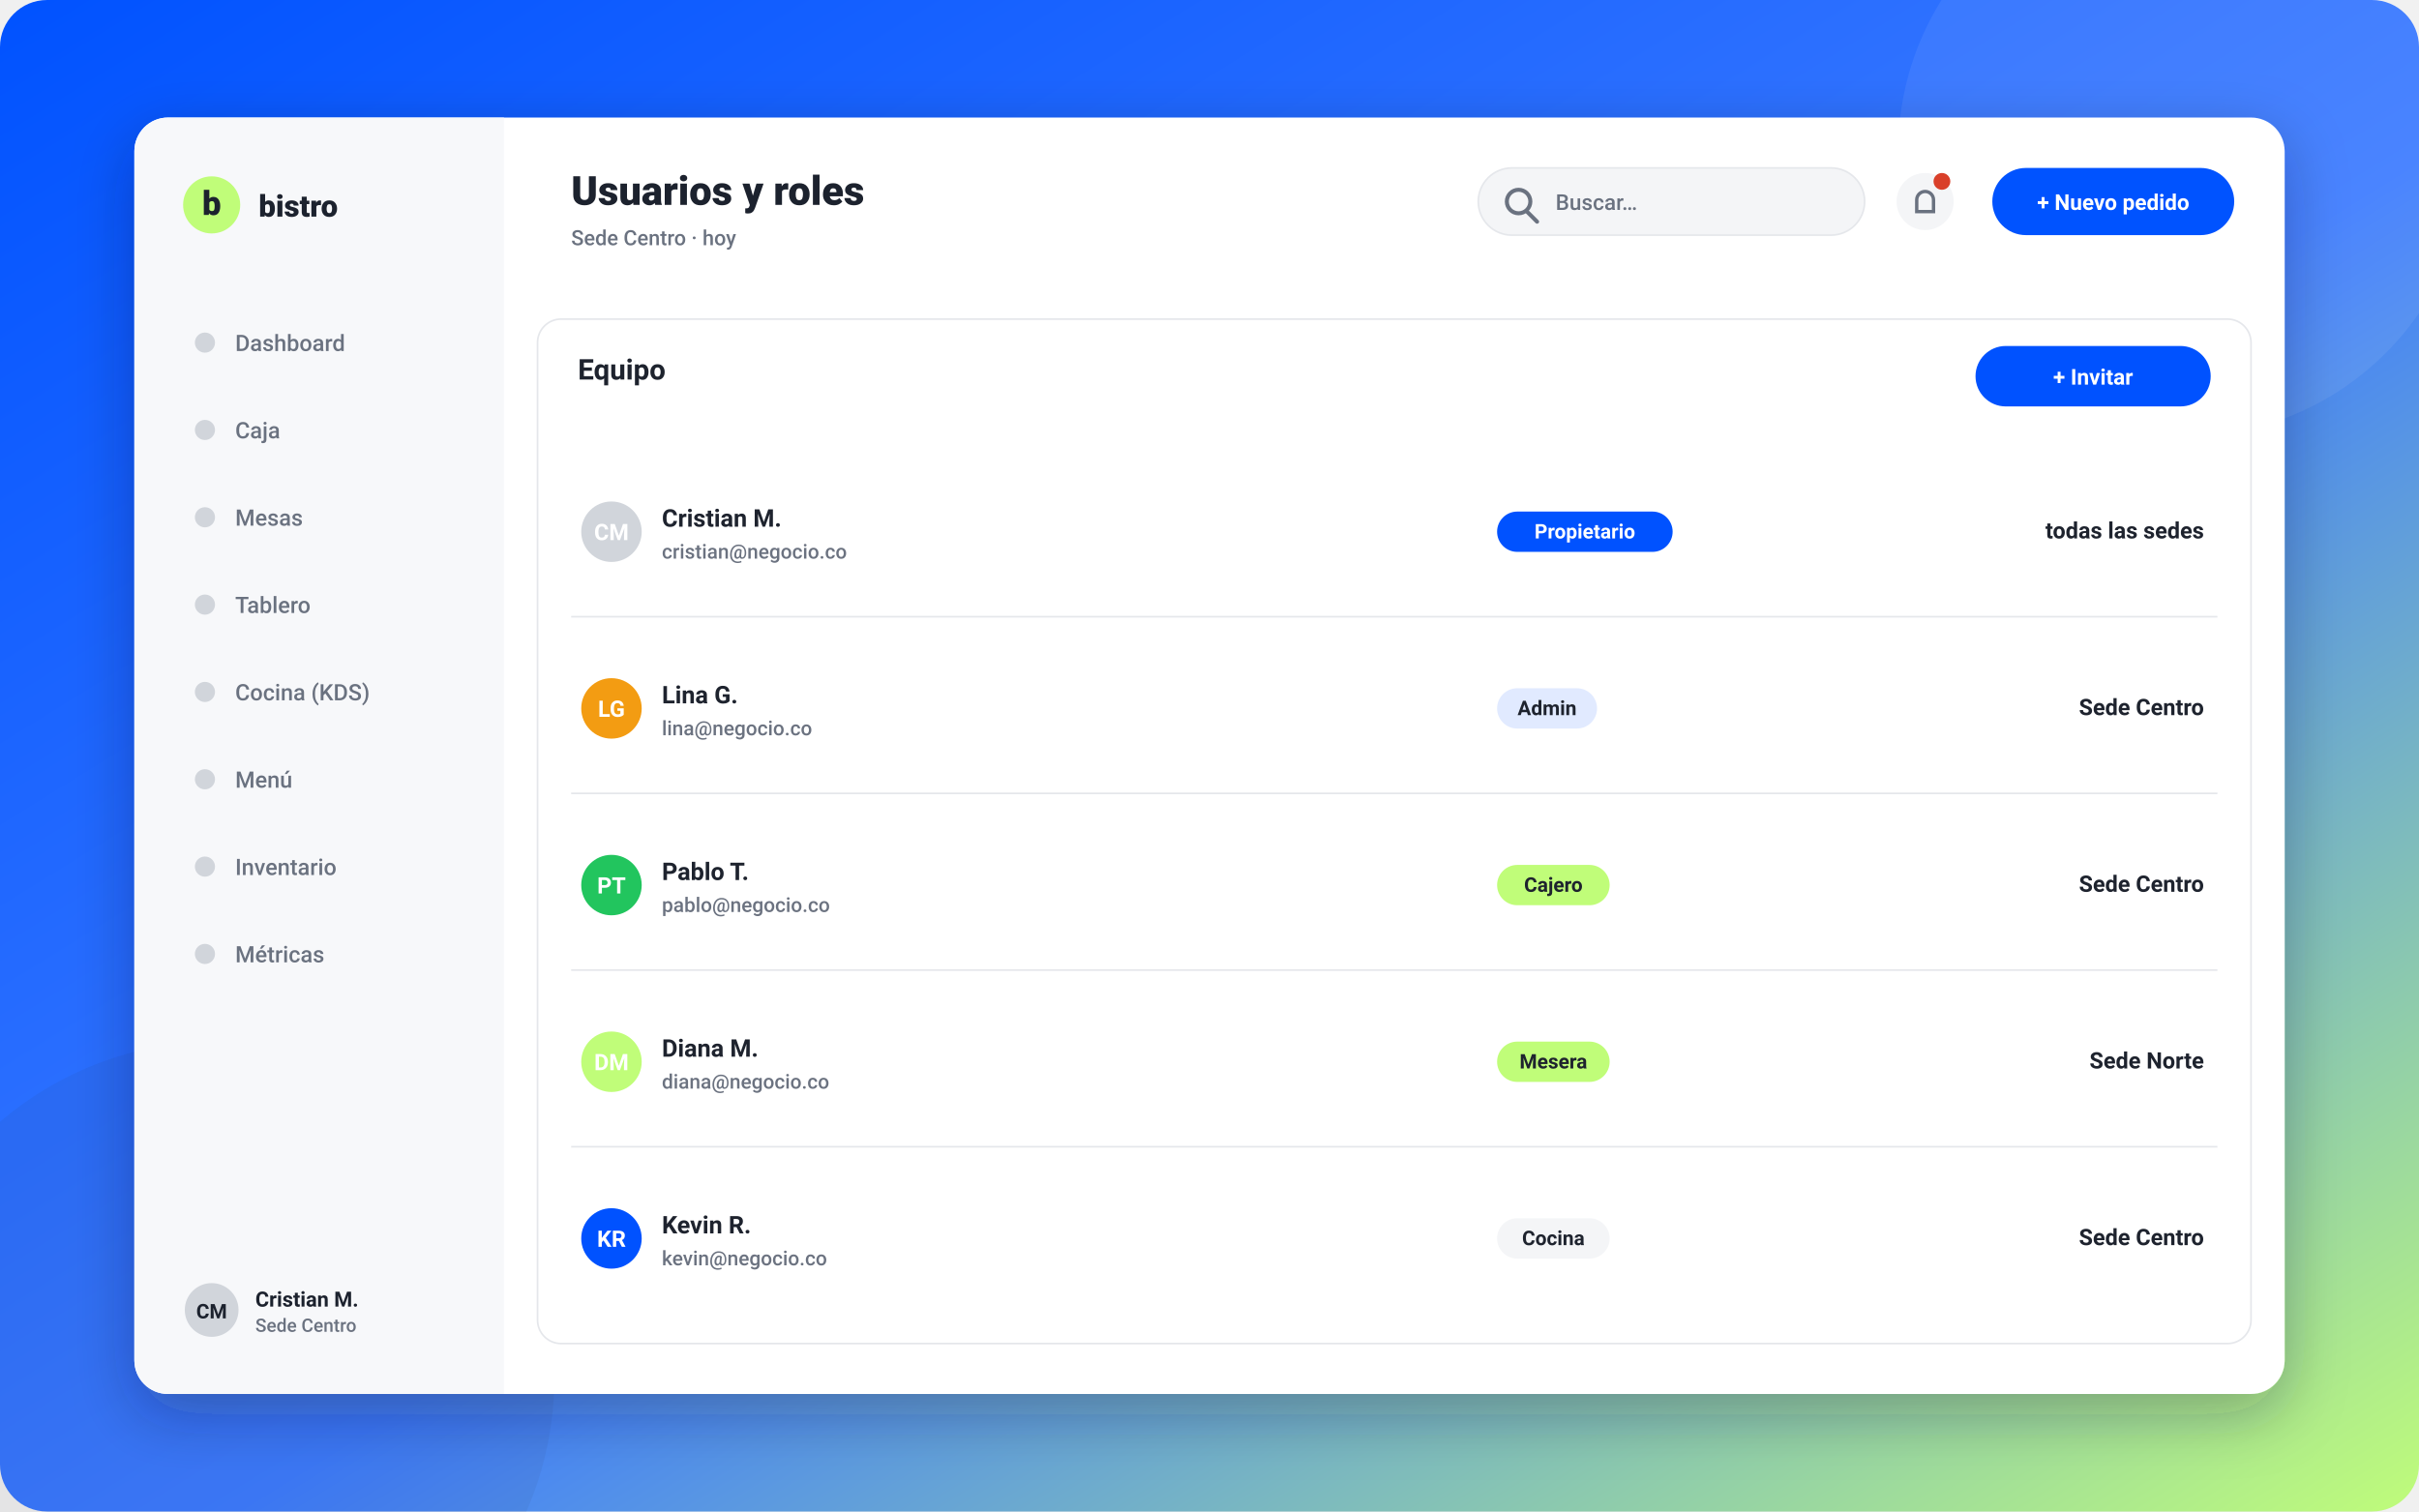
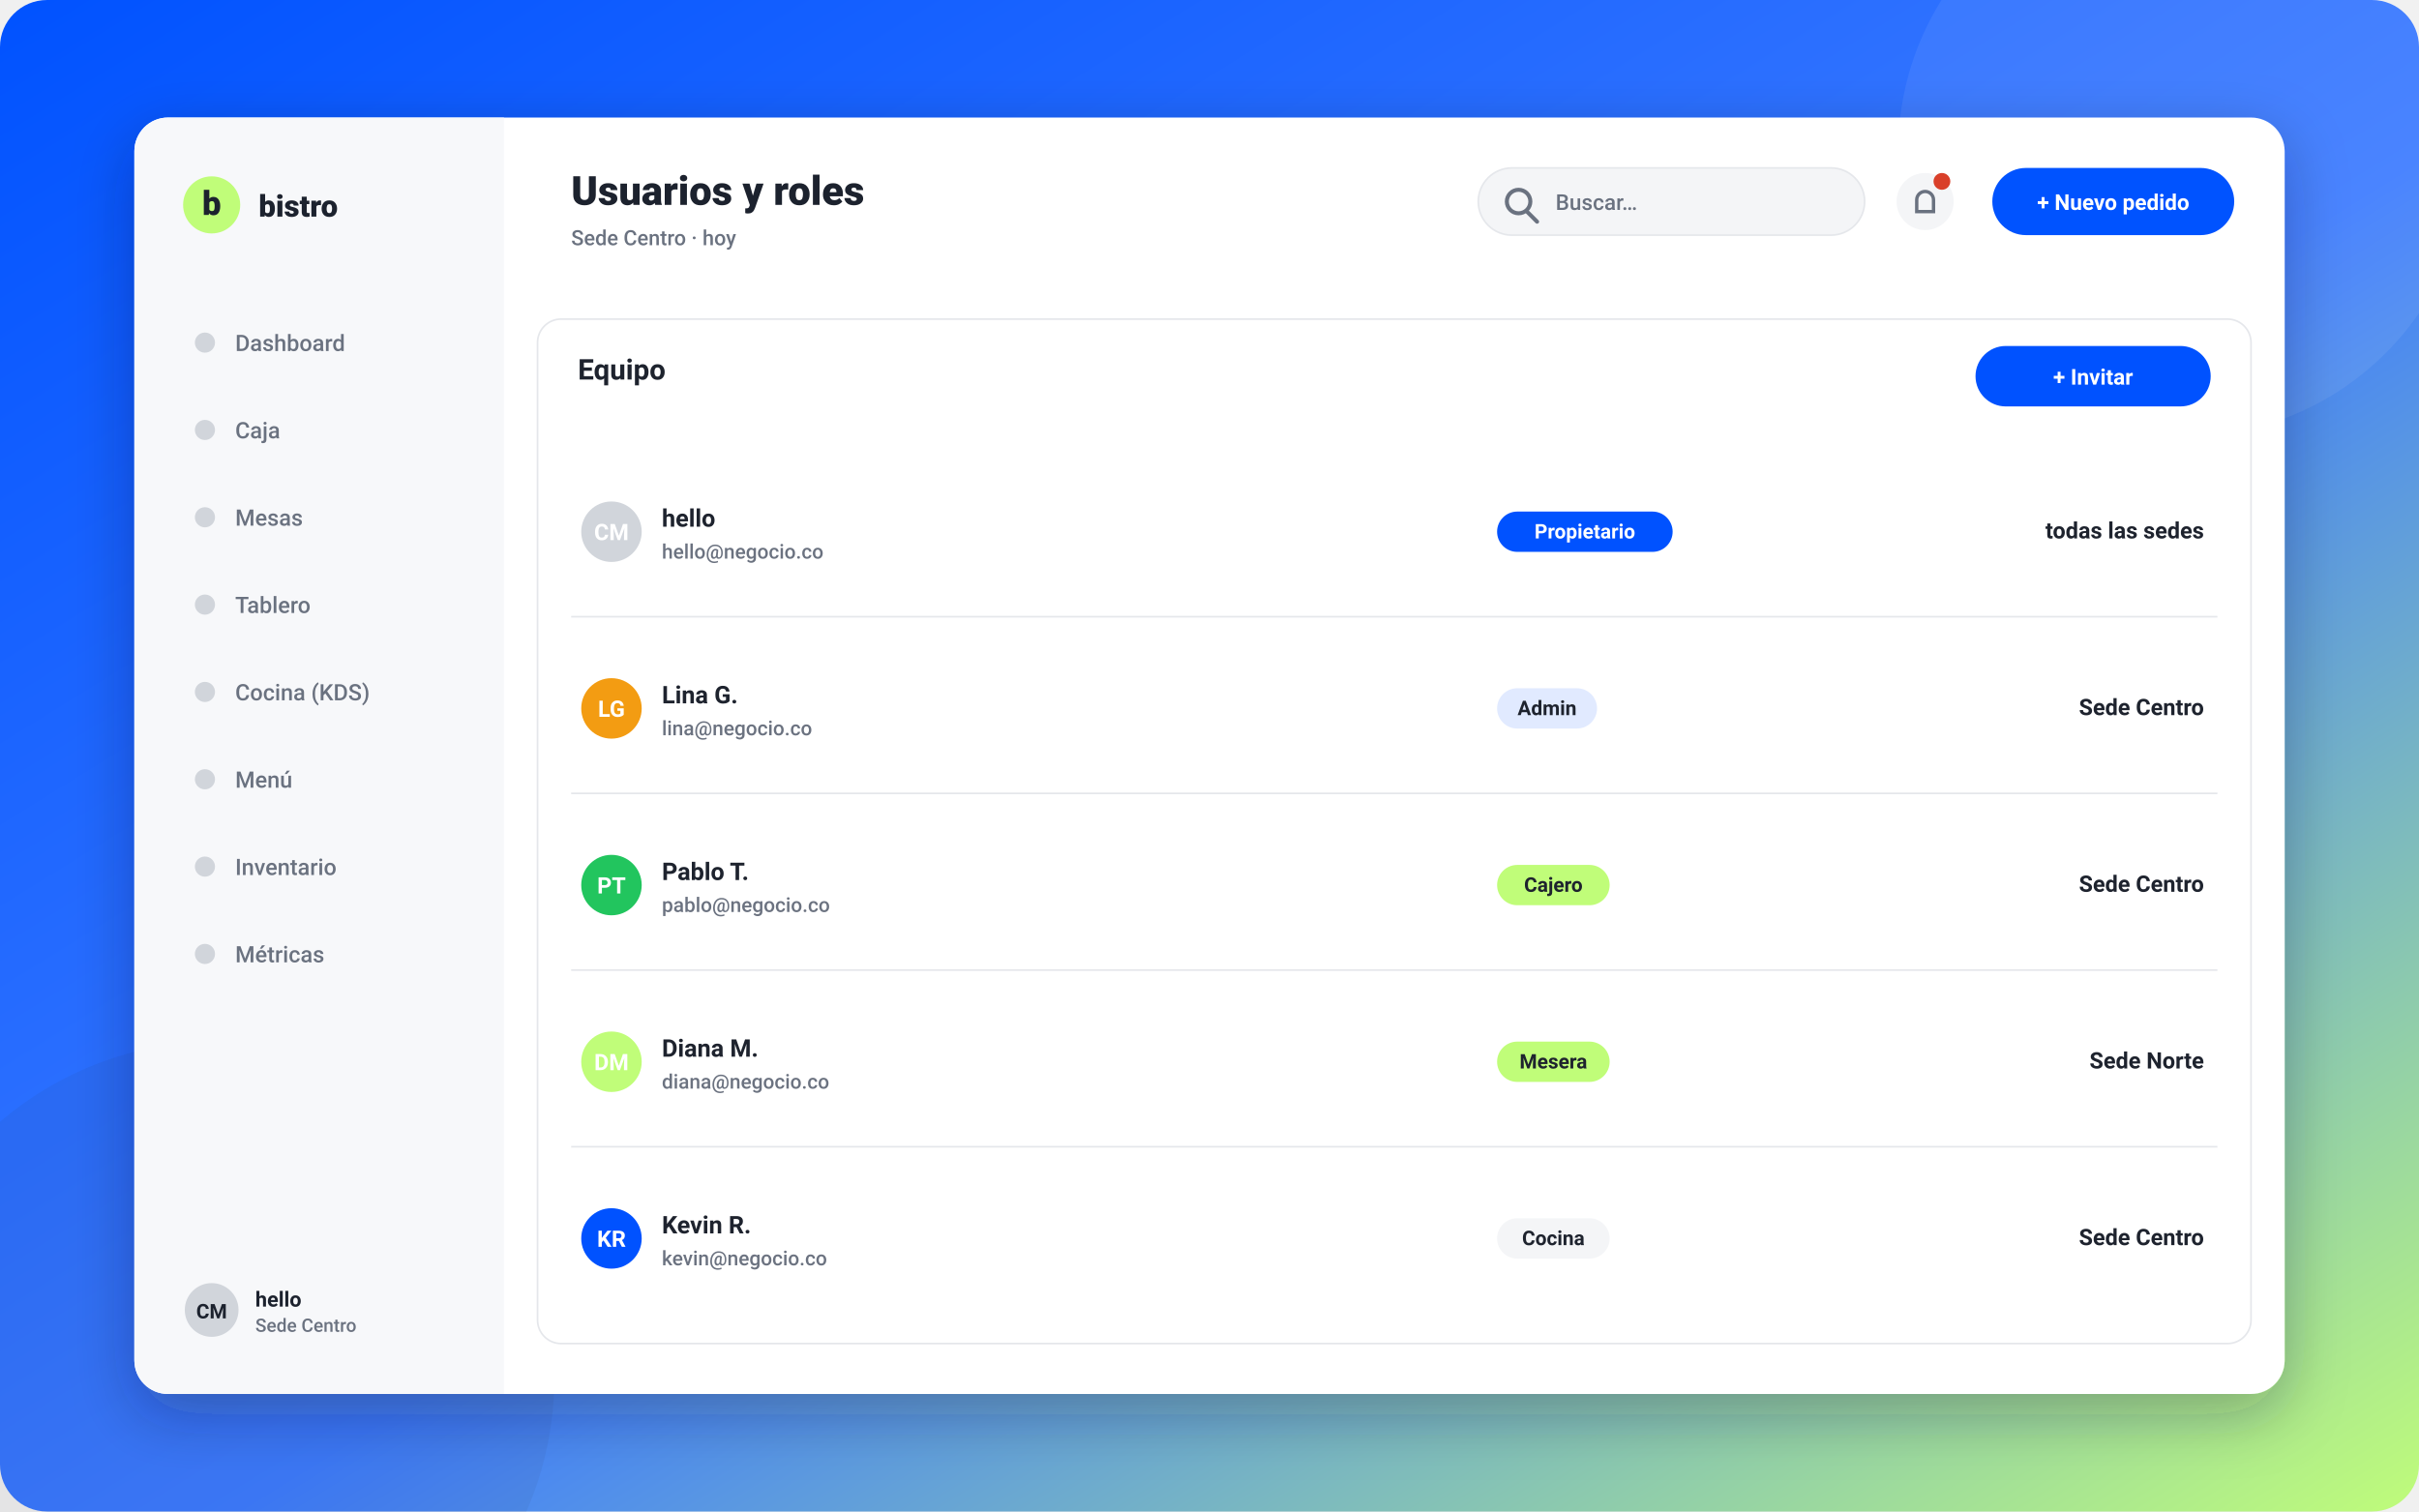
<svg xmlns="http://www.w3.org/2000/svg" width="1440" height="900" viewBox="0 0 1440 900" font-family="-apple-system,'Segoe UI',Roboto,sans-serif">
  <defs>
    <linearGradient id="bg" x1="0" y1="0" x2="1" y2="1">
      <stop offset="0" stop-color="#0052ff" />
      <stop offset="0.55" stop-color="#3d7bff" />
      <stop offset="1" stop-color="#c0fd79" />
    </linearGradient>
    <filter id="sh" x="-10%" y="-10%" width="120%" height="120%">
      <feDropShadow dx="0" dy="12" stdDeviation="18" flood-color="#1e232e" flood-opacity="0.3" />
    </filter>
  </defs>
  <rect width="1440" height="900" rx="28" fill="url(#bg)" />
  <circle cx="1300" cy="90" r="170" fill="#ffffff" opacity="0.07" />
  <circle cx="130" cy="820" r="200" fill="#1e232e" opacity="0.06" />
  <g filter="url(#sh)">
    <rect x="80" y="70" width="1280" height="760" rx="20" fill="#ffffff" />
    <path d="M80 90 a20 20 0 0 1 20-20 h200 v760 h-200 a20 20 0 0 1-20-20 z" fill="#f7f8fa" />
    <circle cx="126" cy="122" r="17" fill="#c0fd79" />
    <text x="126" y="128" font-size="20" font-weight="800" fill="#1e232e" text-anchor="middle">b</text>
    <text x="154" y="129" font-size="18" font-weight="800" fill="#1e232e" text-anchor="start">bistro</text>
    <circle cx="122" cy="204" r="6" fill="#d1d5db" />
    <text x="140" y="209" font-size="13.5" font-weight="500" fill="#6b7280" text-anchor="start">Dashboard</text>
    <circle cx="122" cy="256" r="6" fill="#d1d5db" />
    <text x="140" y="261" font-size="13.5" font-weight="500" fill="#6b7280" text-anchor="start">Caja</text>
    <circle cx="122" cy="308" r="6" fill="#d1d5db" />
    <text x="140" y="313" font-size="13.5" font-weight="500" fill="#6b7280" text-anchor="start">Mesas</text>
    <circle cx="122" cy="360" r="6" fill="#d1d5db" />
    <text x="140" y="365" font-size="13.5" font-weight="500" fill="#6b7280" text-anchor="start">Tablero</text>
    <circle cx="122" cy="412" r="6" fill="#d1d5db" />
    <text x="140" y="417" font-size="13.5" font-weight="500" fill="#6b7280" text-anchor="start">Cocina (KDS)</text>
    <circle cx="122" cy="464" r="6" fill="#d1d5db" />
    <text x="140" y="469" font-size="13.5" font-weight="500" fill="#6b7280" text-anchor="start">Menú</text>
    <circle cx="122" cy="516" r="6" fill="#d1d5db" />
    <text x="140" y="521" font-size="13.5" font-weight="500" fill="#6b7280" text-anchor="start">Inventario</text>
    <circle cx="122" cy="568" r="6" fill="#d1d5db" />
    <text x="140" y="573" font-size="13.5" font-weight="500" fill="#6b7280" text-anchor="start">Métricas</text>
    <circle cx="126" cy="780" r="16" fill="#d1d5db" />
    <text x="126" y="785" font-size="12" font-weight="700" fill="#1e232e" text-anchor="middle">CM</text>
-     <text x="152" y="778" font-size="12.5" font-weight="600" fill="#1e232e" text-anchor="start">Cristian M.</text>
+     <text x="152" y="778" font-size="12.5" font-weight="600" fill="#1e232e" text-anchor="start">hello</text>
    <text x="152" y="793" font-size="11" font-weight="500" fill="#6b7280" text-anchor="start">Sede Centro</text>
    <text x="340" y="122" font-size="24" font-weight="800" fill="#1e232e" text-anchor="start">Usuarios y roles</text>
    <text x="340" y="146" font-size="12.5" font-weight="500" fill="#6b7280" text-anchor="start">Sede Centro · hoy</text>
    <rect x="880" y="100" width="230" height="40" rx="20" fill="#f4f5f7" stroke="#e5e7eb" />
    <circle cx="904" cy="120" r="7" fill="none" stroke="#6b7280" stroke-width="2.4" />
    <line x1="909" y1="126" x2="915" y2="132" stroke="#6b7280" stroke-width="2.4" stroke-linecap="round" />
    <text x="926" y="125" font-size="13" font-weight="500" fill="#6b7280" text-anchor="start">Buscar…</text>
    <circle cx="1146" cy="120" r="17" fill="#f4f5f7" />
    <path d="M 1140 126 h12 M 1141 126 v-7 a5 5 0 0 1 10 0 v7" fill="none" stroke="#6b7280" stroke-width="2" />
    <circle cx="1156" cy="108" r="5" fill="#d9402a" />
    <rect x="1186" y="100" width="144" height="40" rx="20" fill="#0052ff" />
    <text x="1258" y="125" font-size="13" font-weight="700" fill="#ffffff" text-anchor="middle">+ Nuevo pedido</text>
  </g>
  <g>
    <rect x="320" y="190" width="1020" height="610" rx="14" fill="#ffffff" stroke="#e5e7eb" />
    <text x="344" y="226" font-size="17" font-weight="700" fill="#1e232e" text-anchor="start">Equipo</text>
    <rect x="1176" y="206" width="140" height="36" rx="18" fill="#0052ff" />
    <text x="1246" y="229" font-size="13" font-weight="700" fill="#ffffff" text-anchor="middle">+ Invitar</text>
    <circle cx="364" cy="316.6" r="18" fill="#d1d5db" />
    <text x="364" y="321.6" font-size="13.5" font-weight="700" fill="#ffffff" text-anchor="middle">CM</text>
-     <text x="394" y="313.6" font-size="14.5" font-weight="600" fill="#1e232e" text-anchor="start">Cristian M.</text>
-     <text x="394" y="332.6" font-size="12" font-weight="500" fill="#6b7280" text-anchor="start">cristian@negocio.co</text>
+     <text x="394" y="313.6" font-size="14.5" font-weight="600" fill="#1e232e" text-anchor="start">hello</text>
+     <text x="394" y="332.6" font-size="12" font-weight="500" fill="#6b7280" text-anchor="start">hello@negocio.co</text>
    <rect x="891.2" y="304.6" width="104.5" height="24" rx="12" fill="#0052ff" />
    <text x="943.45" y="320.6" font-size="12" font-weight="700" fill="#ffffff" text-anchor="middle">Propietario</text>
    <text x="1312" y="320.6" font-size="13.5" font-weight="600" fill="#1e232e" text-anchor="end">todas las sedes</text>
    <line x1="340" y1="367.2" x2="1320" y2="367.2" stroke="#e5e7eb" />
    <circle cx="364" cy="421.8" r="18" fill="#f39c12" />
    <text x="364" y="426.8" font-size="13.5" font-weight="700" fill="#ffffff" text-anchor="middle">LG</text>
    <text x="394" y="418.8" font-size="14.5" font-weight="600" fill="#1e232e" text-anchor="start">Lina G.</text>
    <text x="394" y="437.8" font-size="12" font-weight="500" fill="#6b7280" text-anchor="start">lina@negocio.co</text>
    <rect x="891.2" y="409.8" width="59.5" height="24" rx="12" fill="rgba(0,82,255,0.12)" />
    <text x="920.95" y="425.8" font-size="12" font-weight="700" fill="#1e232e" text-anchor="middle">Admin</text>
    <text x="1312" y="425.8" font-size="13.5" font-weight="600" fill="#1e232e" text-anchor="end">Sede Centro</text>
    <line x1="340" y1="472.4" x2="1320" y2="472.4" stroke="#e5e7eb" />
    <circle cx="364" cy="527" r="18" fill="#22c55e" />
    <text x="364" y="532" font-size="13.5" font-weight="700" fill="#ffffff" text-anchor="middle">PT</text>
    <text x="394" y="524" font-size="14.5" font-weight="600" fill="#1e232e" text-anchor="start">Pablo T.</text>
    <text x="394" y="543" font-size="12" font-weight="500" fill="#6b7280" text-anchor="start">pablo@negocio.co</text>
    <rect x="891.2" y="515" width="67" height="24" rx="12" fill="#c0fd79" />
    <text x="924.7" y="531" font-size="12" font-weight="700" fill="#1e232e" text-anchor="middle">Cajero</text>
    <text x="1312" y="531" font-size="13.5" font-weight="600" fill="#1e232e" text-anchor="end">Sede Centro</text>
    <line x1="340" y1="577.6" x2="1320" y2="577.6" stroke="#e5e7eb" />
    <circle cx="364" cy="632.2" r="18" fill="#c0fd79" />
    <text x="364" y="637.2" font-size="13.5" font-weight="700" fill="#ffffff" text-anchor="middle">DM</text>
    <text x="394" y="629.2" font-size="14.5" font-weight="600" fill="#1e232e" text-anchor="start">Diana M.</text>
    <text x="394" y="648.2" font-size="12" font-weight="500" fill="#6b7280" text-anchor="start">diana@negocio.co</text>
    <rect x="891.2" y="620.2" width="67" height="24" rx="12" fill="#c0fd79" />
    <text x="924.7" y="636.2" font-size="12" font-weight="700" fill="#1e232e" text-anchor="middle">Mesera</text>
    <text x="1312" y="636.2" font-size="13.5" font-weight="600" fill="#1e232e" text-anchor="end">Sede Norte</text>
    <line x1="340" y1="682.8" x2="1320" y2="682.8" stroke="#e5e7eb" />
    <circle cx="364" cy="737.4" r="18" fill="#0052ff" />
    <text x="364" y="742.4" font-size="13.5" font-weight="700" fill="#ffffff" text-anchor="middle">KR</text>
    <text x="394" y="734.4" font-size="14.5" font-weight="600" fill="#1e232e" text-anchor="start">Kevin R.</text>
    <text x="394" y="753.4" font-size="12" font-weight="500" fill="#6b7280" text-anchor="start">kevin@negocio.co</text>
    <rect x="891.2" y="725.4" width="67" height="24" rx="12" fill="#f4f5f7" />
    <text x="924.7" y="741.4" font-size="12" font-weight="700" fill="#1e232e" text-anchor="middle">Cocina</text>
    <text x="1312" y="741.4" font-size="13.5" font-weight="600" fill="#1e232e" text-anchor="end">Sede Centro</text>
  </g>
</svg>
